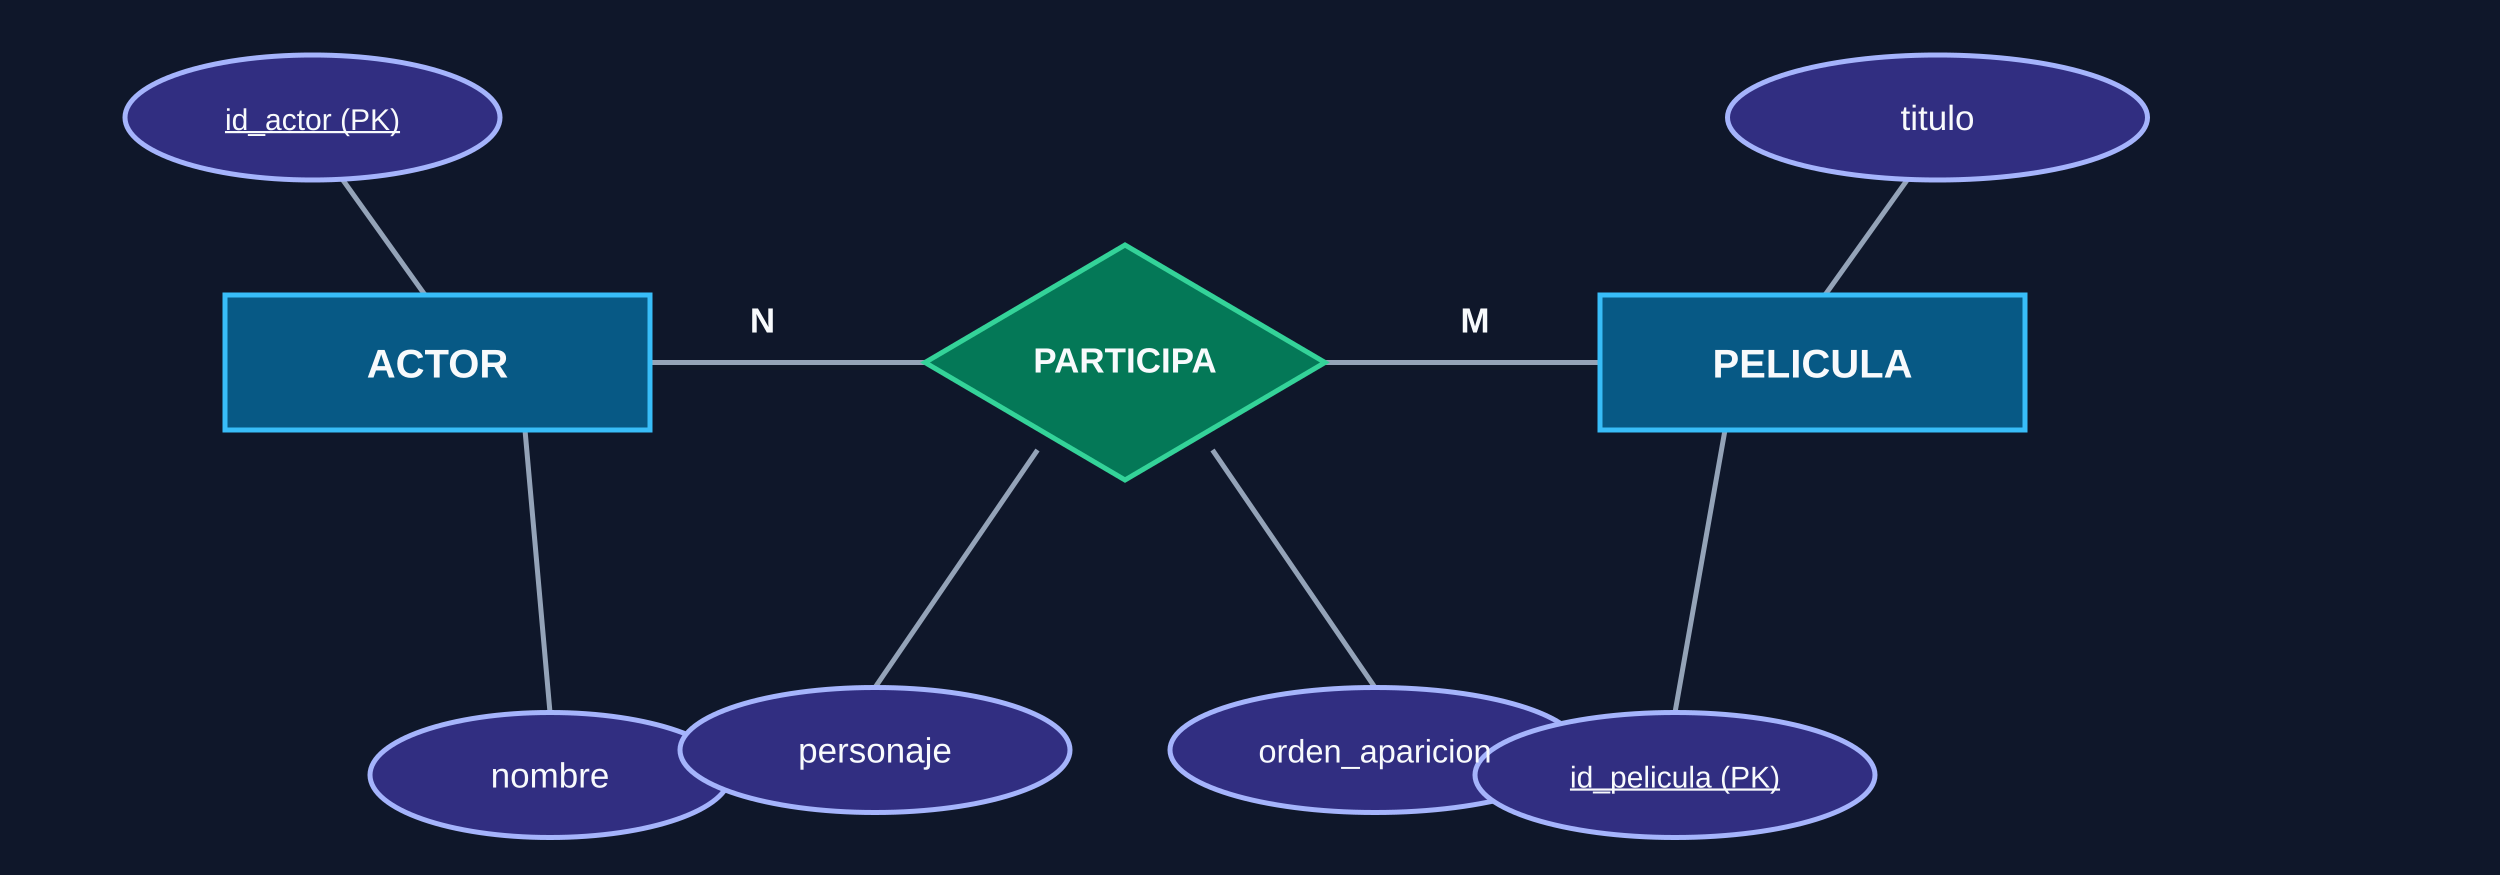
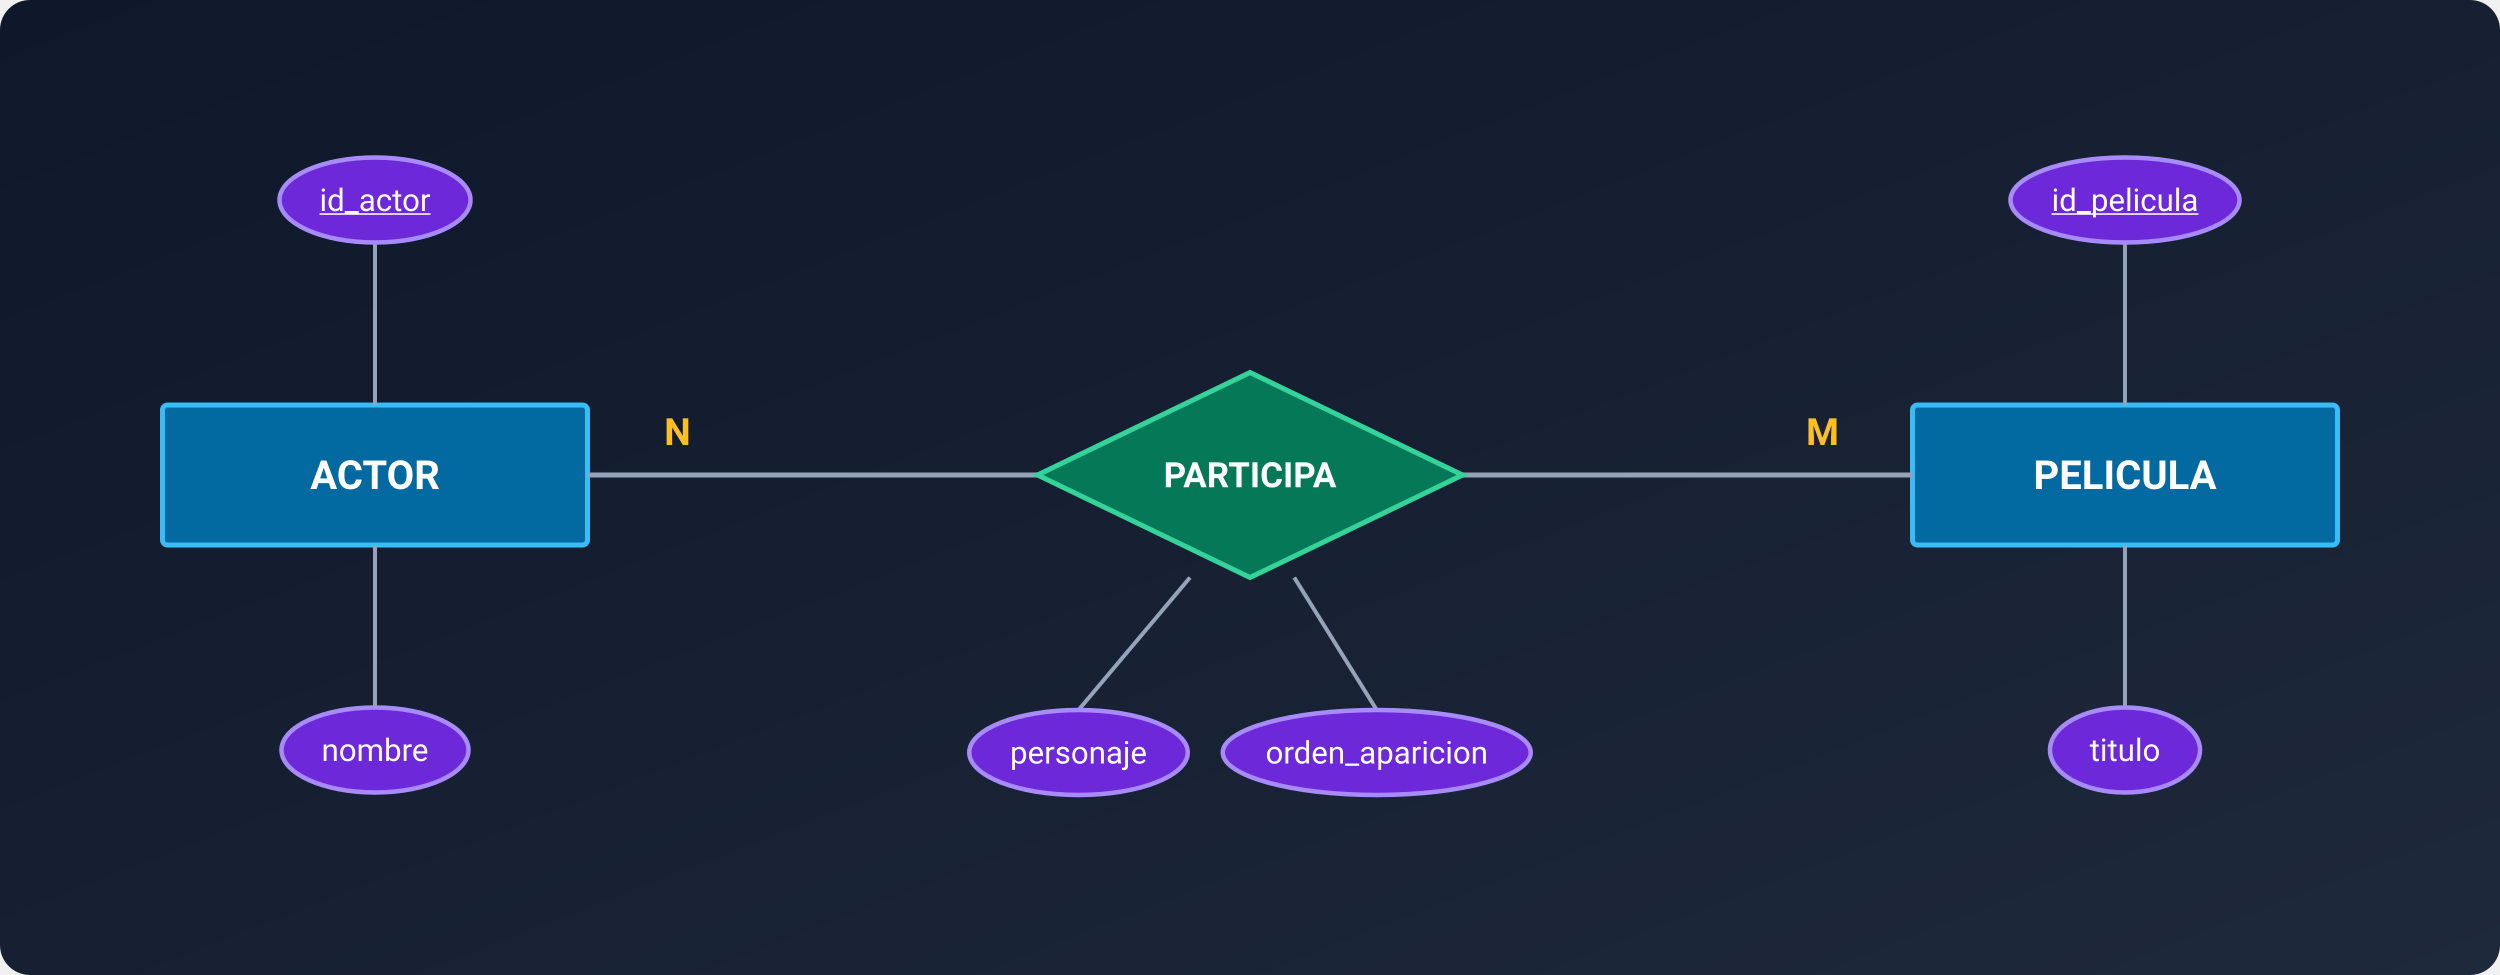
- <svg xmlns="http://www.w3.org/2000/svg" viewBox="0 0 1000 350" role="img" aria-labelledby="title desc">
-   <rect width="1000" height="350" fill="#0f172a" />
-   <g fill="none" stroke="#94a3b8" stroke-width="2">
-     <path d="M260 145H370M530 145H640M170 118L125 55M210 172L220 285M730 118L775 55M690 172L670 285M415 180L350 275M485 180L550 275" />
+ <svg xmlns="http://www.w3.org/2000/svg" viewBox="0 0 1000 390" width="1000" height="390" role="img" aria-labelledby="t d" font-family="system-ui, -apple-system, &quot;Segoe UI&quot;, Roboto, Helvetica, Arial, sans-serif">
+   <defs>
+     <linearGradient id="bg" x1="0" y1="0" x2="1" y2="1">
+       <stop offset="0" stop-color="#0f172a" />
+       <stop offset="1" stop-color="#1e293b" />
+     </linearGradient>
+   </defs>
+   <style>.hot{cursor:pointer;transition:filter .15s}.hot:hover,.hot:focus,.hot.on{filter:brightness(1.35) drop-shadow(0 0 6px rgba(255,255,255,.35));outline:none}</style>
+   <rect width="1000" height="390" rx="12" fill="url(#bg)" />
+   <rect x="65.0" y="162.0" width="170.0" height="56.0" rx="2" fill="#0369a1" stroke="#38bdf8" stroke-width="2" />
+   <text x="150.0" y="195.6" font-size="16" fill="#fff" text-anchor="middle" font-weight="700">ACTOR</text>
+   <rect x="765.0" y="162.0" width="170.0" height="56.0" rx="2" fill="#0369a1" stroke="#38bdf8" stroke-width="2" />
+   <text x="850.0" y="195.6" font-size="16" fill="#fff" text-anchor="middle" font-weight="700">PELICULA</text>
+   <line x1="235.0" y1="190.0" x2="415.0" y2="190.0" stroke="#94a3b8" stroke-width="2" />
+   <line x1="585.0" y1="190.0" x2="765.0" y2="190.0" stroke="#94a3b8" stroke-width="2" />
+   <g class="hot" tabindex="0" data-tip="N:M: un actor participa en muchas películas y una película tiene muchos actores. Los atributos de la relación (personaje, orden) pertenecen a la pareja.">
+     <polygon points="500,149.0 585.0,190 500,231.0 415.0,190" fill="#047857" stroke="#34d399" stroke-width="2" />
+     <text x="500.0" y="194.9" font-size="14" fill="#fff" text-anchor="middle" font-weight="700">PARTICIPA</text>
  </g>
-   <g fill="#075985" stroke="#38bdf8" stroke-width="2">
-     <rect x="90" y="118" width="170" height="54" />
-     <rect x="640" y="118" width="170" height="54" />
-   </g>
-   <polygon points="450,98 530,145 450,192 370,145" fill="#047857" stroke="#34d399" stroke-width="2" />
-   <g fill="#312e81" stroke="#a5b4fc" stroke-width="2">
-     <ellipse cx="125" cy="47" rx="75" ry="25" />
-     <ellipse cx="220" cy="310" rx="72" ry="25" />
-     <ellipse cx="350" cy="300" rx="78" ry="25" />
-     <ellipse cx="550" cy="300" rx="82" ry="25" />
-     <ellipse cx="670" cy="310" rx="80" ry="25" />
-     <ellipse cx="775" cy="47" rx="84" ry="25" />
-   </g>
-   <g fill="#f8fafc" font-family="Arial, sans-serif" text-anchor="middle">
-     <text x="175" y="151" font-size="16" font-weight="700">ACTOR</text>
-     <text x="725" y="151" font-size="16" font-weight="700">PELICULA</text>
-     <text x="450" y="149" font-size="14" font-weight="700">PARTICIPA</text>
-     <text x="125" y="52" font-size="12" text-decoration="underline">id_actor (PK)</text>
-     <text x="220" y="315" font-size="14">nombre</text>
-     <text x="350" y="305" font-size="14">personaje</text>
-     <text x="550" y="305" font-size="13">orden_aparicion</text>
-     <text x="670" y="315" font-size="12" text-decoration="underline">id_pelicula (PK)</text>
-     <text x="775" y="52" font-size="14">titulo</text>
-     <text x="305" y="133" font-size="14" font-weight="700">N</text>
-     <text x="590" y="133" font-size="14" font-weight="700">M</text>
-   </g>
+   <text x="271.0" y="178.0" font-size="15" fill="#fbbf24" text-anchor="middle" font-weight="700">N</text>
+   <text x="729.0" y="178.0" font-size="15" fill="#fbbf24" text-anchor="middle" font-weight="700">M</text>
+   <line x1="150.0" y1="162.0" x2="150.0" y2="97.0" stroke="#94a3b8" stroke-width="1.6" />
+   <ellipse cx="150.0" cy="80.0" rx="38.2" ry="17" fill="#6d28d9" stroke="#a78bfa" stroke-width="1.8" />
+   <text x="150.0" y="84.4" font-size="12.5" fill="#fff" text-anchor="middle" text-decoration="underline">id_actor</text>
+   <line x1="150.0" y1="218.0" x2="150.0" y2="283.0" stroke="#94a3b8" stroke-width="1.6" />
+   <ellipse cx="150.0" cy="300.0" rx="37.4" ry="17" fill="#6d28d9" stroke="#a78bfa" stroke-width="1.8" />
+   <text x="150.0" y="304.4" font-size="12.5" fill="#fff" text-anchor="middle">nombre</text>
+   <line x1="850.0" y1="162.0" x2="850.0" y2="97.0" stroke="#94a3b8" stroke-width="1.6" />
+   <ellipse cx="850.0" cy="80.0" rx="45.8" ry="17" fill="#6d28d9" stroke="#a78bfa" stroke-width="1.8" />
+   <text x="850.0" y="84.4" font-size="12.5" fill="#fff" text-anchor="middle" text-decoration="underline">id_pelicula</text>
+   <line x1="850.0" y1="218.0" x2="850.0" y2="283.0" stroke="#94a3b8" stroke-width="1.6" />
+   <ellipse cx="850.0" cy="300.0" rx="30.0" ry="17" fill="#6d28d9" stroke="#a78bfa" stroke-width="1.8" />
+   <text x="850.0" y="304.4" font-size="12.5" fill="#fff" text-anchor="middle">titulo</text>
+   <line x1="476.0" y1="231.0" x2="431.4" y2="284.0" stroke="#94a3b8" stroke-width="1.6" />
+   <ellipse cx="431.4" cy="301.0" rx="43.7" ry="17" fill="#6d28d9" stroke="#a78bfa" stroke-width="1.8" />
+   <text x="431.4" y="305.4" font-size="12.5" fill="#fff" text-anchor="middle">personaje</text>
+   <line x1="517.7" y1="231.0" x2="550.7" y2="284.0" stroke="#94a3b8" stroke-width="1.6" />
+   <ellipse cx="550.7" cy="301.0" rx="61.6" ry="17" fill="#6d28d9" stroke="#a78bfa" stroke-width="1.8" />
+   <text x="550.7" y="305.4" font-size="12.5" fill="#fff" text-anchor="middle">orden_aparicion</text>
</svg>
